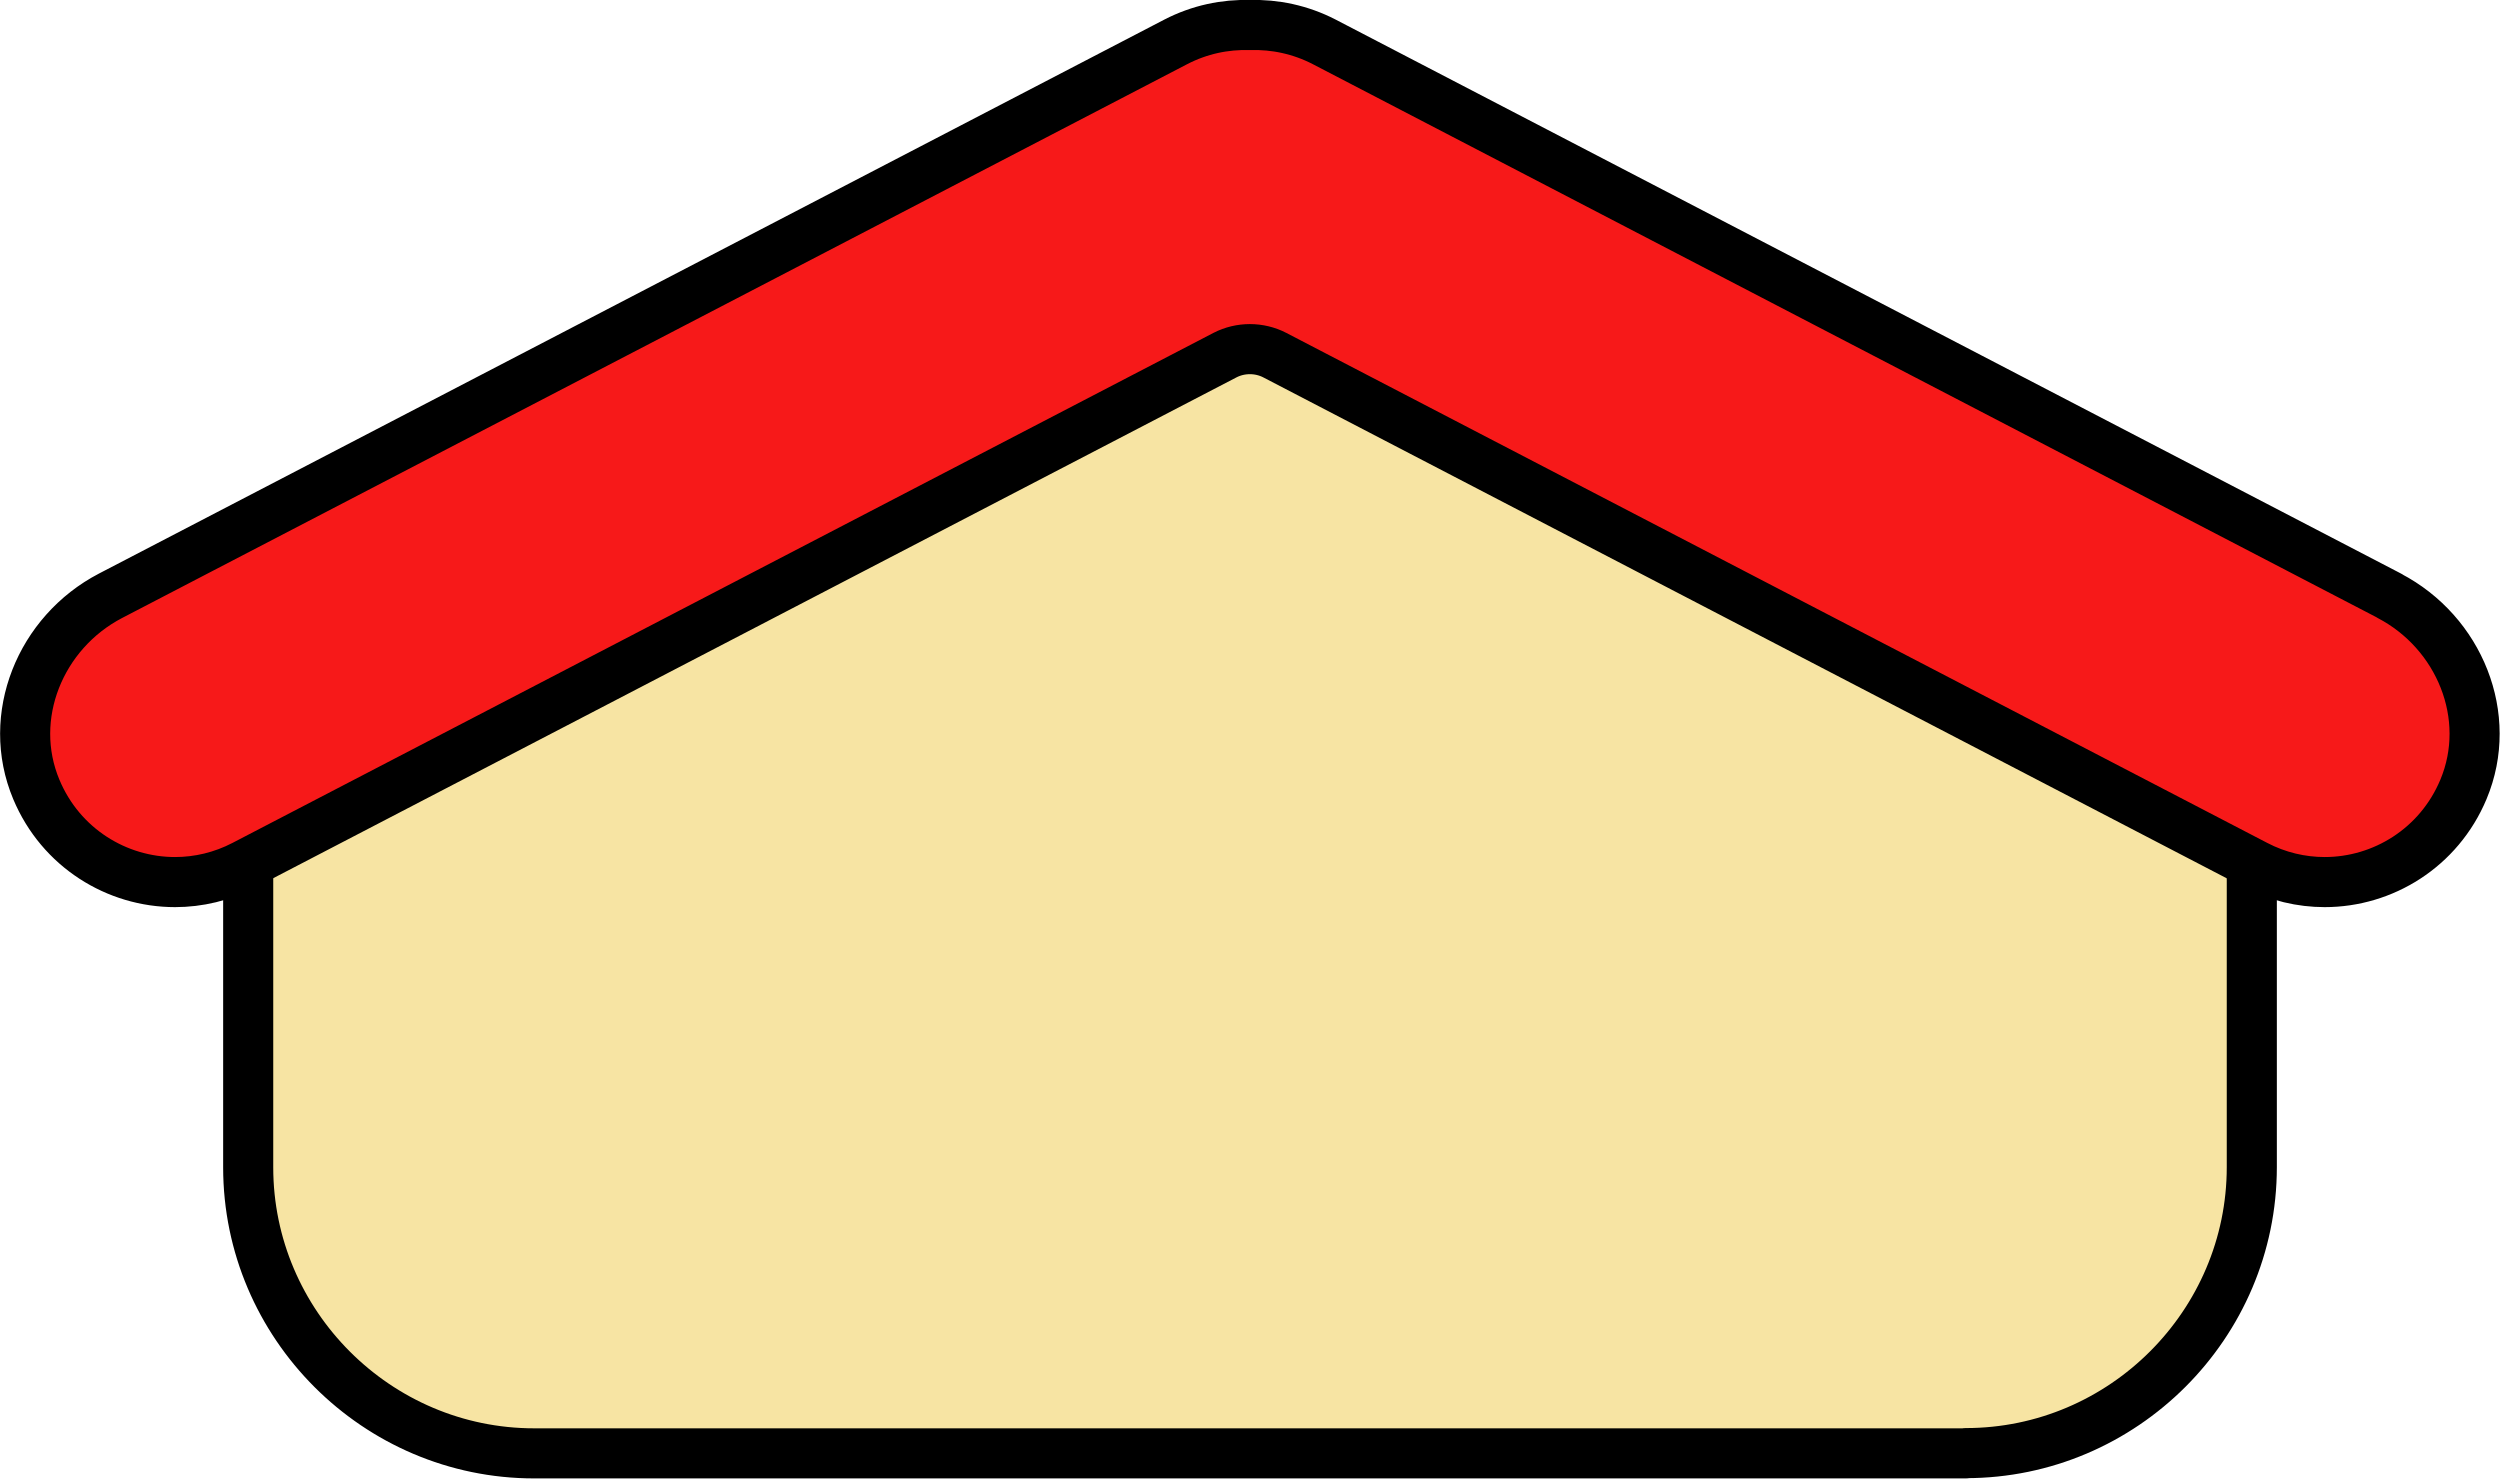
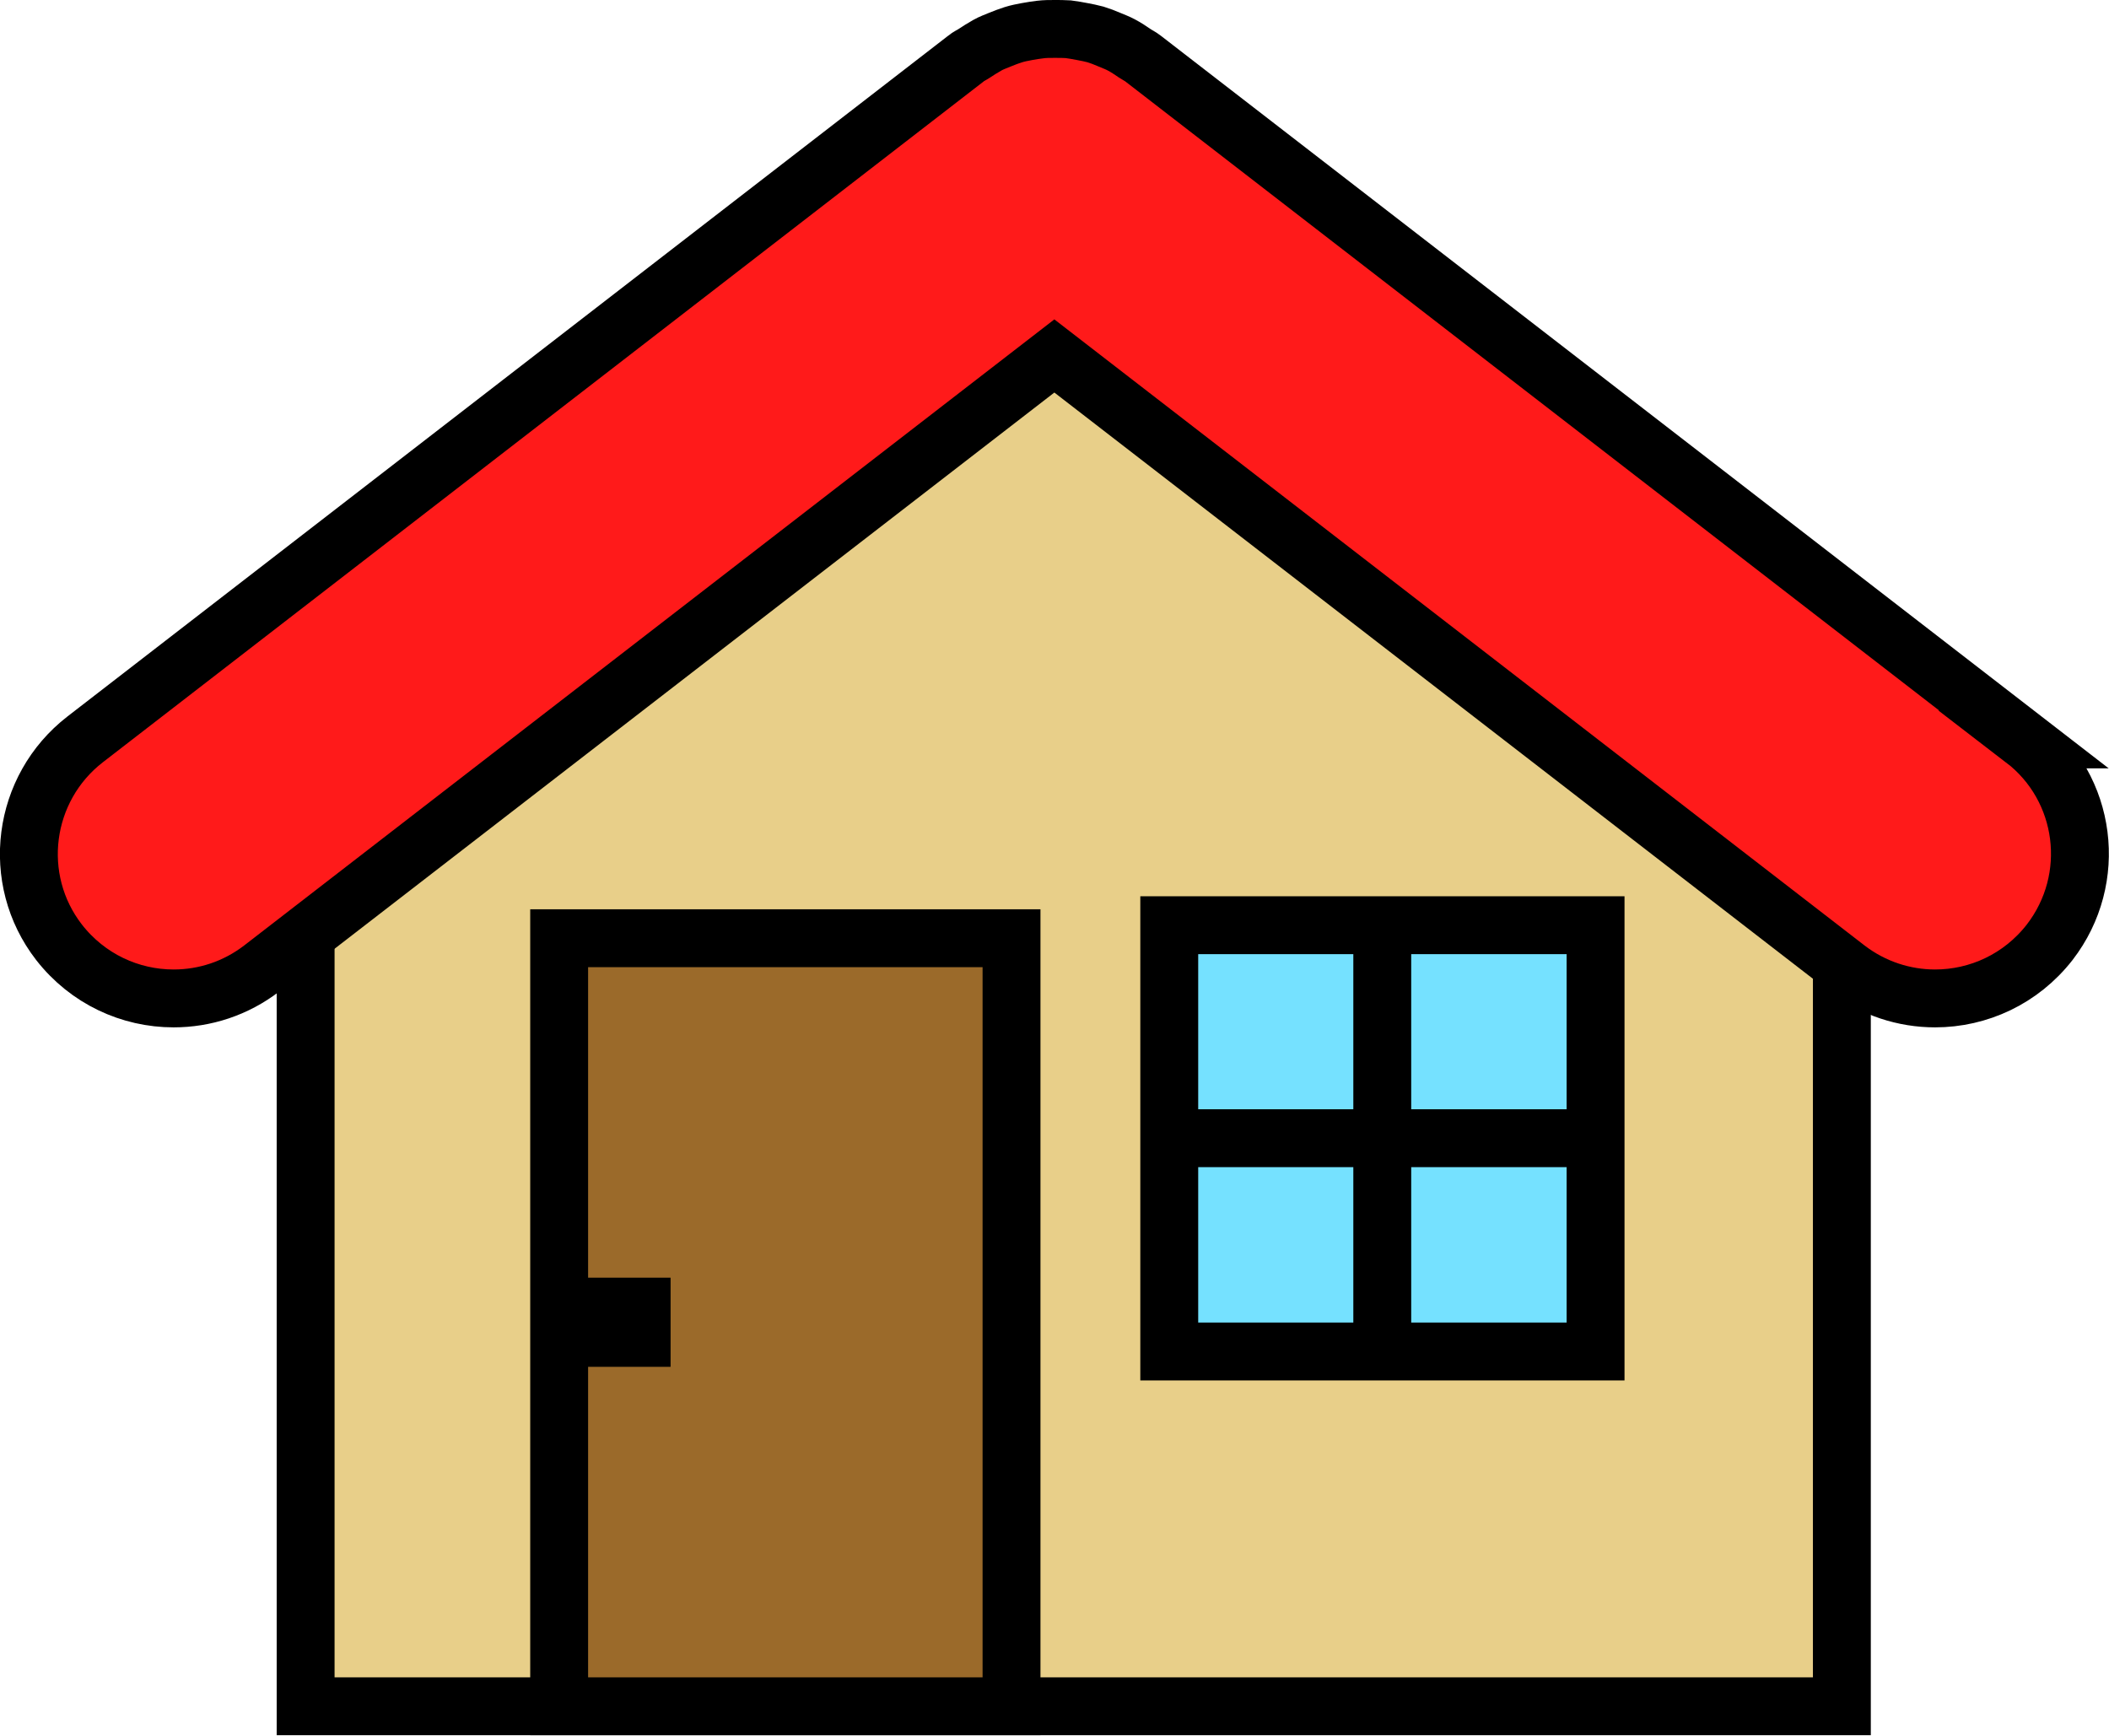
- <svg xmlns="http://www.w3.org/2000/svg" id="Layer_2" data-name="Layer 2" viewBox="0 0 99.82 59.03">
+ <svg xmlns="http://www.w3.org/2000/svg" id="Layer_2" data-name="Layer 2" viewBox="0 0 72.87 59.96">
  <defs>
    <style>
      .cls-1 {
-         fill: #f71919;
+         fill: #e8cf89;
      }

-       .cls-1, .cls-2 {
+       .cls-1, .cls-2, .cls-3, .cls-4, .cls-5 {
        stroke: #000;
-         stroke-linecap: round;
-         stroke-linejoin: round;
+         stroke-miterlimit: 10;
        stroke-width: 2px;
      }

      .cls-2 {
-         fill: #f7e4a3;
+         fill: #ff1a1a;
+       }
+ 
+       .cls-3 {
+         fill: #75e1ff;
+       }
+ 
+       .cls-4 {
+         fill: #9b6a2a;
+       }
+ 
+       .cls-5 {
+         fill: none;
      }
    </style>
  </defs>
  <g id="Layer_1-2" data-name="Layer 1">
+     <polygon class="cls-1" points="63.64 58.96 10.56 58.96 10.56 25.08 37.67 3.9 63.64 25.08 63.64 58.96" />
    <g>
-       <path class="cls-2" d="M78.48,58.03H21.33c-6.28,0-11.42-5.14-11.42-11.42v-20.97L49.99,5.68l39.92,19.95v20.97c0,6.28-5.14,11.42-11.42,11.42Z" />
-       <path class="cls-1" d="M95.41,23.79L52.87,1.67c-.95-.49-1.97-.7-2.96-.67-1-.03-2.01.18-2.96.67L4.41,23.79c-2.8,1.46-4.18,4.82-2.96,7.73.98,2.34,3.22,3.7,5.54,3.7.93,0,1.88-.22,2.76-.68L48.91,14.18c.62-.32,1.37-.32,1.99,0l39.16,20.36c.88.46,1.83.68,2.76.68,2.32,0,4.56-1.36,5.54-3.7,1.22-2.91-.16-6.27-2.96-7.73Z" />
+       <g>
+         <rect class="cls-4" x="19.32" y="32.42" width="15.63" height="26.54" />
+         <rect x="19.08" y="44.15" width="4.09" height="3.08" />
+       </g>
+       <g>
+         <rect class="cls-3" x="40.4" y="31.97" width="14.73" height="14.73" />
+         <line class="cls-5" x1="40.47" y1="39.33" x2="55.06" y2="39.33" />
+         <line class="cls-5" x1="47.76" y1="32.04" x2="47.76" y2="46.63" />
+       </g>
    </g>
+     <path class="cls-2" d="M69.93,25.55L39.49,2.02c-.09-.07-.18-.11-.27-.17-.16-.11-.31-.21-.48-.3-.13-.07-.27-.12-.41-.18-.16-.07-.32-.13-.48-.18-.15-.04-.3-.07-.46-.1-.16-.03-.32-.06-.48-.08-.16-.01-.31-.01-.47-.01-.17,0-.33,0-.49.02-.15.02-.31.04-.46.07-.16.03-.32.06-.48.11-.16.05-.31.11-.46.17-.14.06-.29.11-.43.19-.16.09-.32.19-.47.29-.09.06-.19.1-.27.17L2.94,25.55c-2.18,1.69-2.59,4.83-.9,7.01.99,1.27,2.46,1.94,3.96,1.94,1.07,0,2.14-.34,3.05-1.04l27.38-21.16,27.38,21.16c.91.7,1.99,1.04,3.05,1.04,1.5,0,2.97-.67,3.96-1.94,1.69-2.19,1.29-5.33-.9-7.01Z" />
  </g>
</svg>
